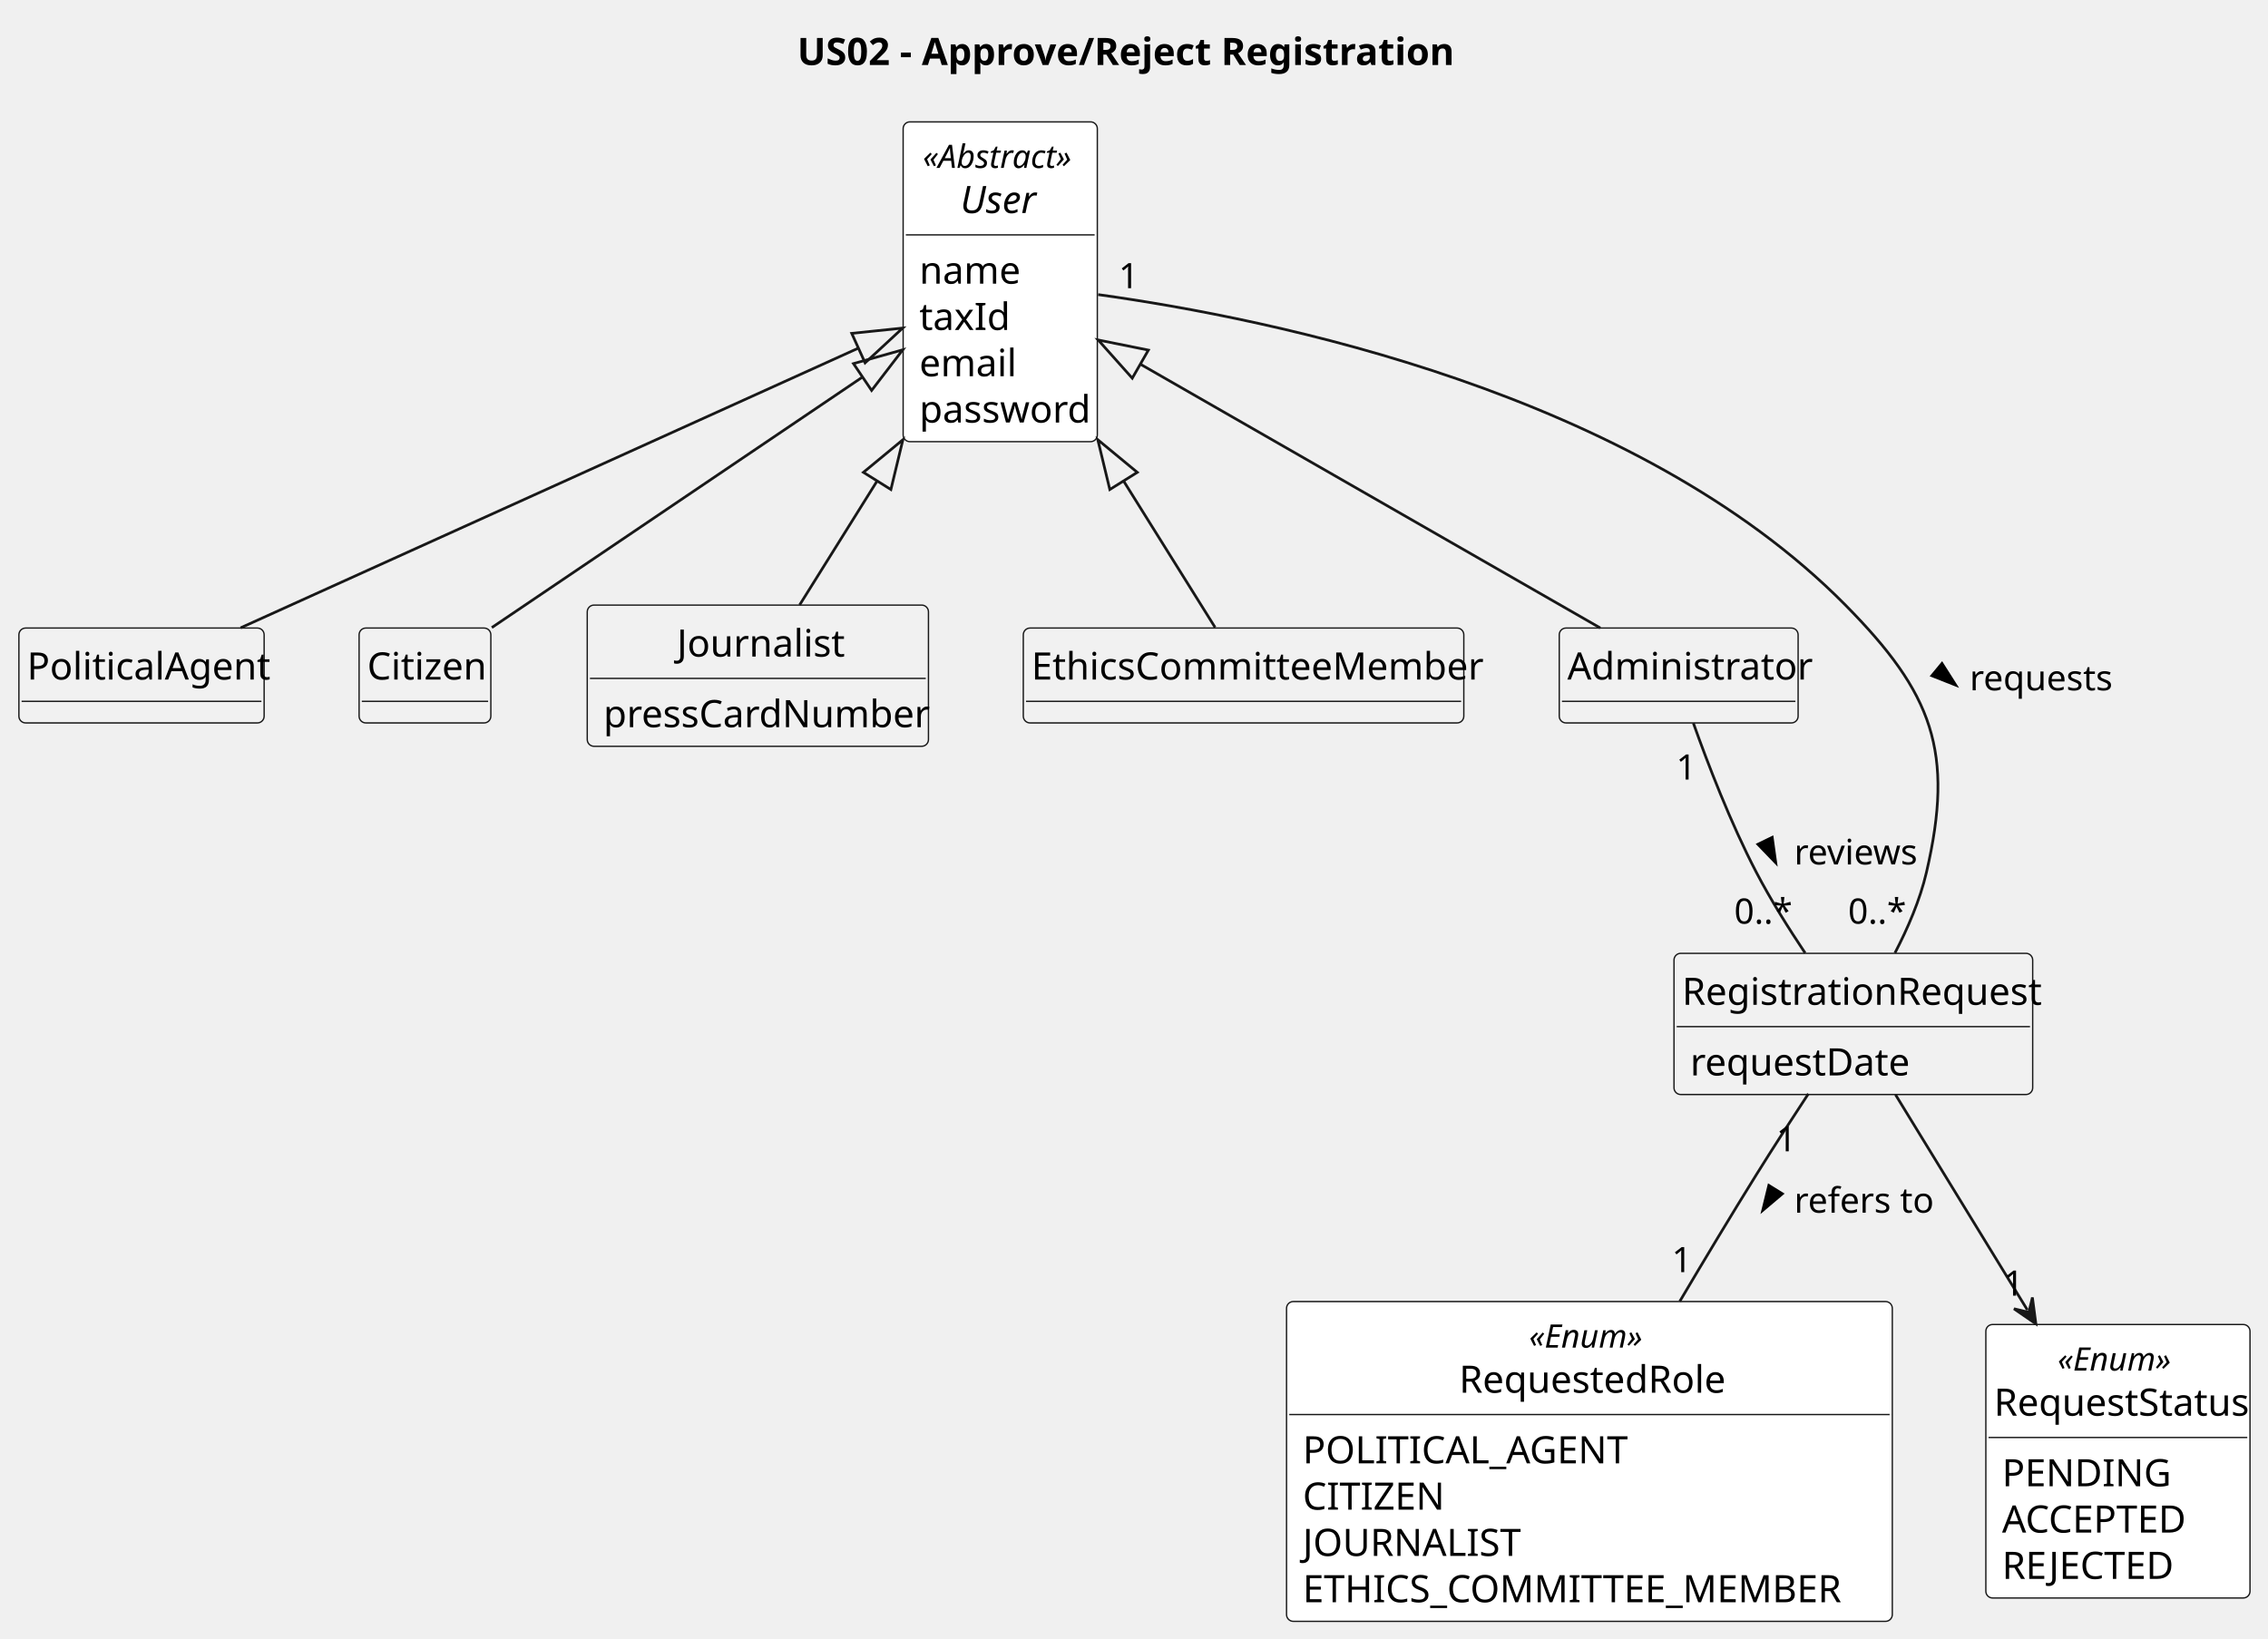
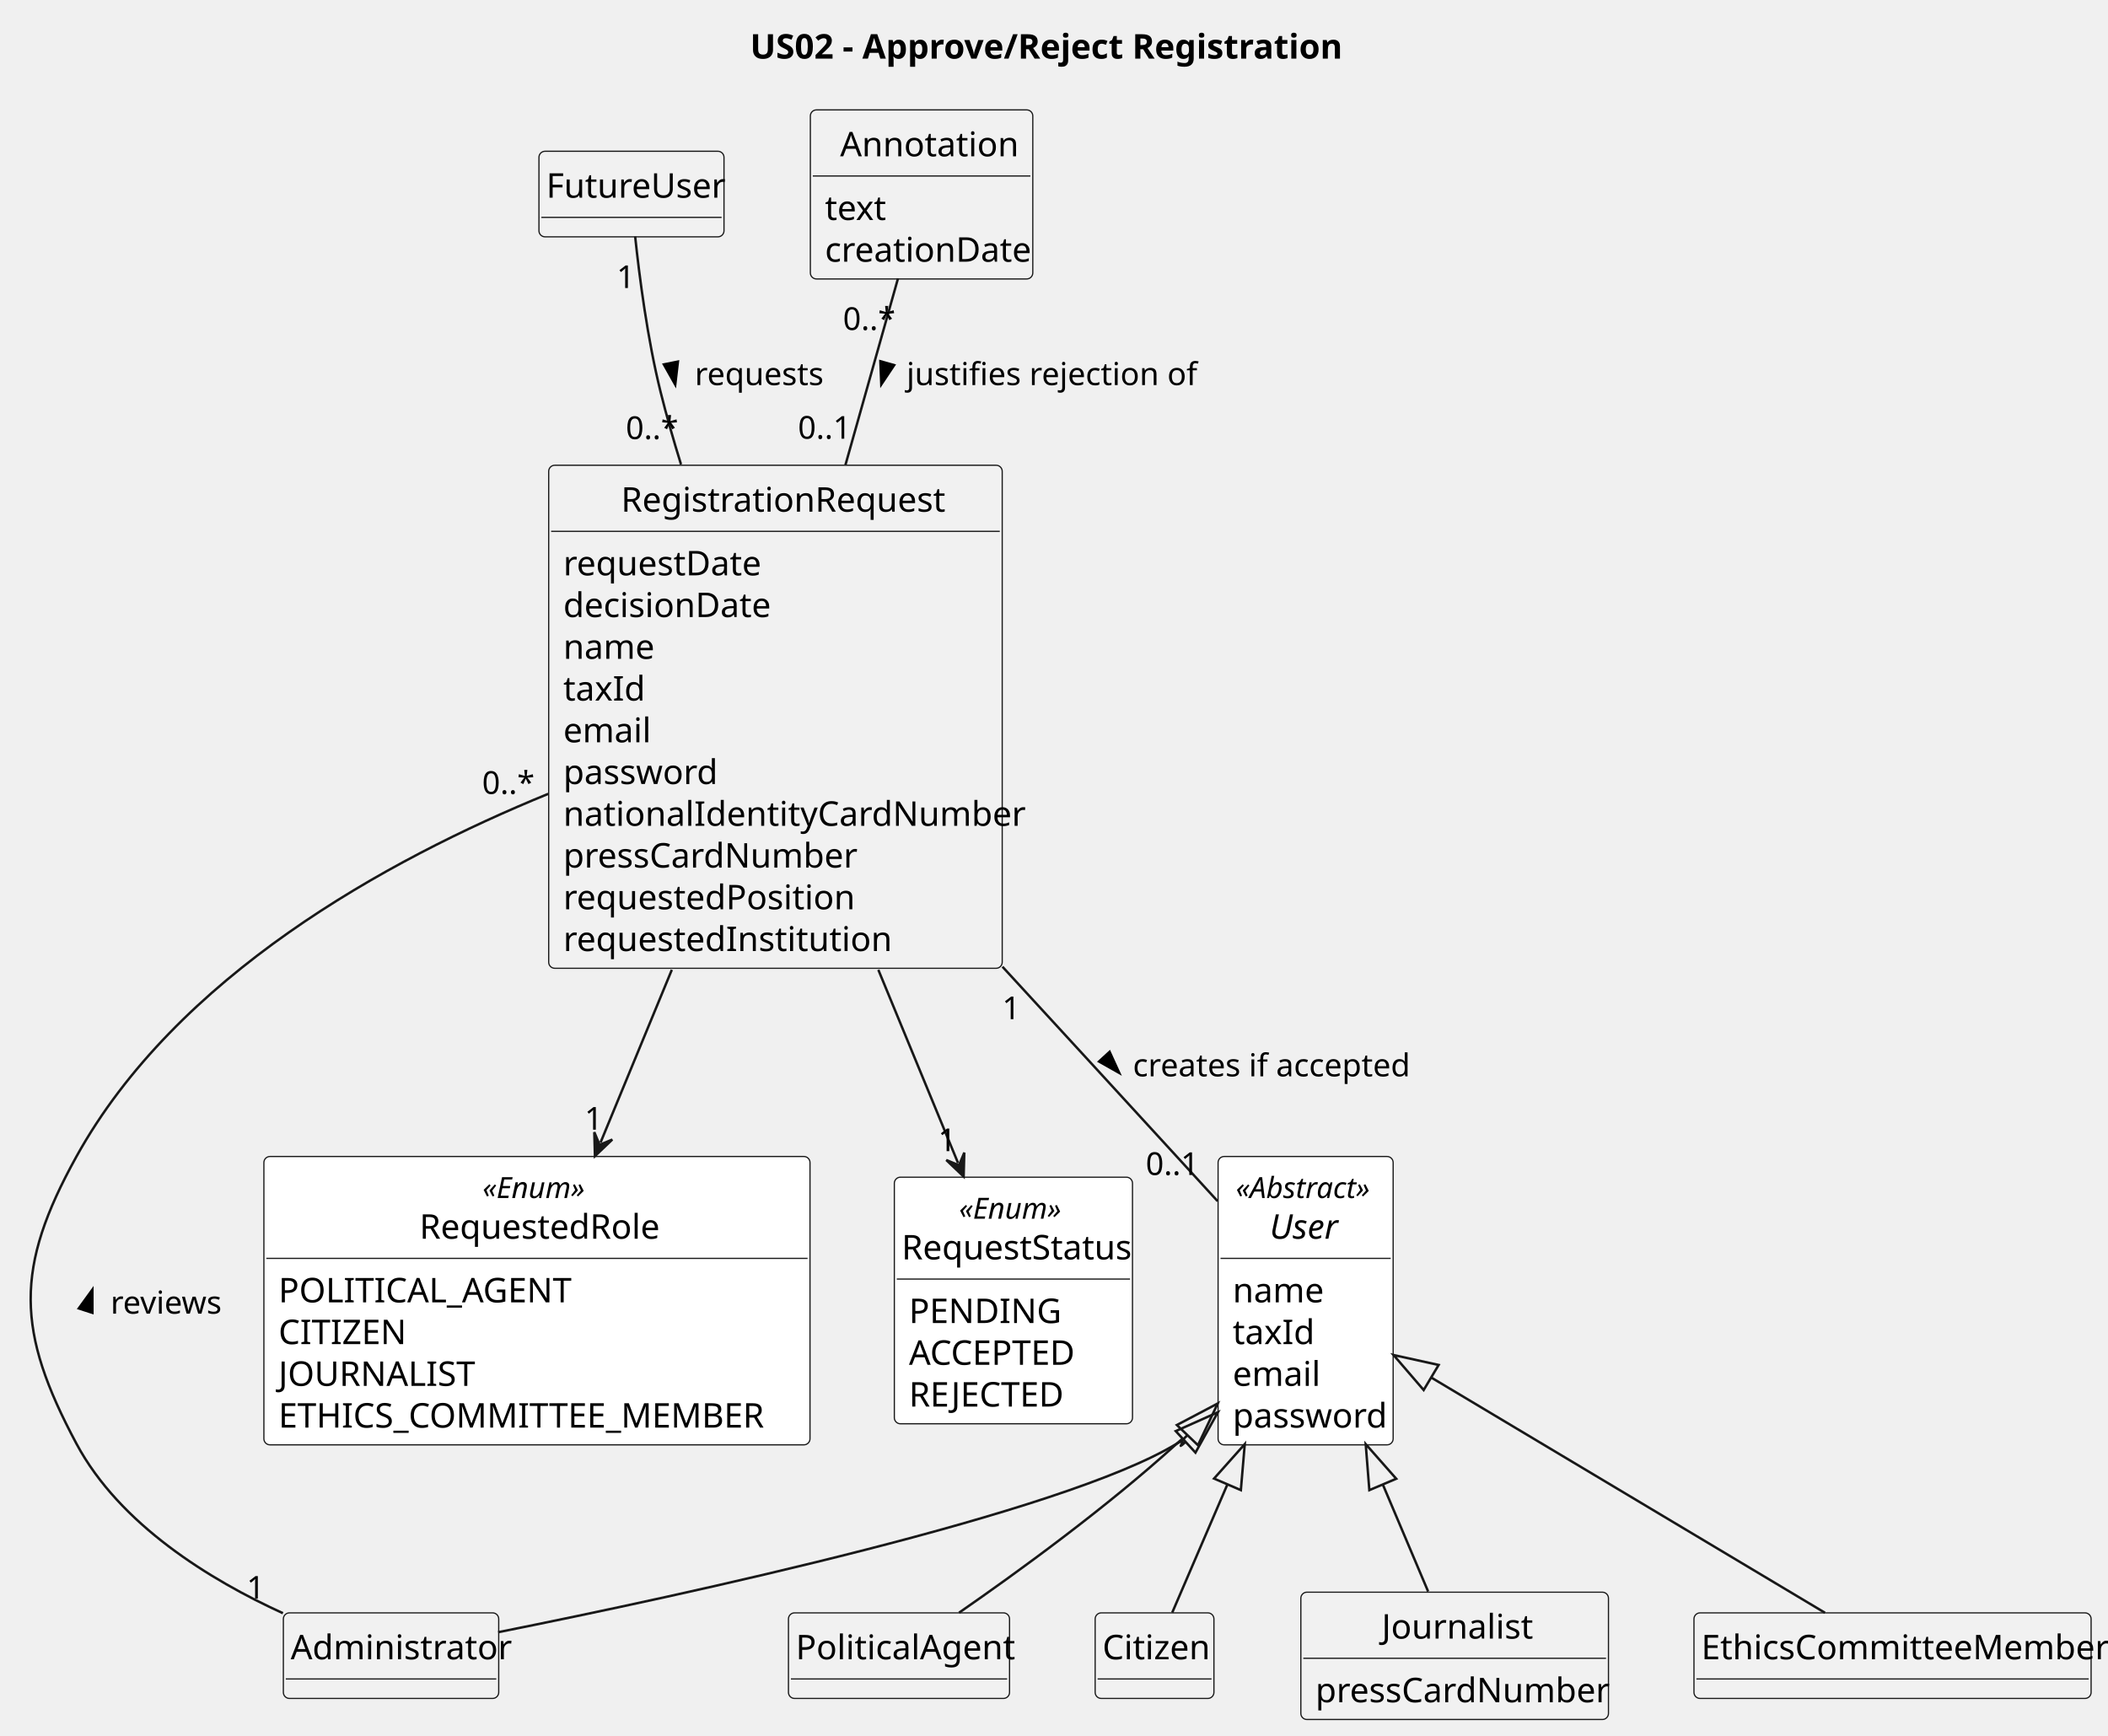
- <svg xmlns="http://www.w3.org/2000/svg" contentStyleType="text/css" data-diagram-type="CLASS" height="607px" preserveAspectRatio="none" style="width:840px;height:607px;background:#FFFFFF;" version="1.1" viewBox="0 0 840 607" width="840px" zoomAndPan="magnify">
+ <svg xmlns="http://www.w3.org/2000/svg" contentStyleType="text/css" data-diagram-type="CLASS" height="713px" preserveAspectRatio="none" style="width:866px;height:713px;background:#FFFFFF;" version="1.1" viewBox="0 0 866 713" width="866px" zoomAndPan="magnify">
  <defs />
  <g>
    <g class="title" data-source-line="1">
-       <text fill="#000000" font-family="sans-serif" font-size="14" font-weight="bold" lengthAdjust="spacing" textLength="235.724" x="295.305" y="24.075">US02 - Approve/Reject Registration</text>
+       <text fill="#000000" font-family="sans-serif" font-size="14" font-weight="bold" lengthAdjust="spacing" textLength="235.724" x="308.169" y="24.075">US02 - Approve/Reject Registration</text>
    </g>
-     <g class="entity" data-qualified-name="RequestedRole" data-source-line="14" id="ent0002">
-       <rect fill="#FFFFFF" height="118.458" rx="2.5" ry="2.5" style="stroke:#181818;stroke-width:0.5;" width="224.352" x="476.5" y="482.151" />
-       <text fill="#000000" font-family="sans-serif" font-size="12" font-style="italic" lengthAdjust="spacing" textLength="44.695" x="566.328" y="499.216">«Enum»</text>
-       <text fill="#000000" font-family="sans-serif" font-size="14" lengthAdjust="spacing" textLength="96.51" x="540.421" y="515.928">RequestedRole</text>
-       <line style="stroke:#181818;stroke-width:0.5;" x1="477.5" x2="699.852" y1="524.004" y2="524.004" />
-       <text fill="#000000" font-family="sans-serif" font-size="14" lengthAdjust="spacing" textLength="127.593" x="482.5" y="542.079">POLITICAL_AGENT</text>
-       <text fill="#000000" font-family="sans-serif" font-size="14" lengthAdjust="spacing" textLength="54.441" x="482.5" y="559.231">CITIZEN</text>
-       <text fill="#000000" font-family="sans-serif" font-size="14" lengthAdjust="spacing" textLength="87.124" x="482.5" y="576.382">JOURNALIST</text>
-       <text fill="#000000" font-family="sans-serif" font-size="14" lengthAdjust="spacing" textLength="212.352" x="482.5" y="593.533">ETHICS_COMMITTEE_MEMBER</text>
+     <g class="entity" data-qualified-name="RequestedRole" data-source-line="18" id="ent0002">
+       <rect fill="#FFFFFF" height="118.458" rx="2.5" ry="2.5" style="stroke:#181818;stroke-width:0.5;" width="224.352" x="108.41" y="475.151" />
+       <text fill="#000000" font-family="sans-serif" font-size="12" font-style="italic" lengthAdjust="spacing" textLength="44.695" x="198.238" y="492.216">«Enum»</text>
+       <text fill="#000000" font-family="sans-serif" font-size="14" lengthAdjust="spacing" textLength="96.51" x="172.331" y="508.928">RequestedRole</text>
+       <line style="stroke:#181818;stroke-width:0.5;" x1="109.41" x2="331.762" y1="517.004" y2="517.004" />
+       <text fill="#000000" font-family="sans-serif" font-size="14" lengthAdjust="spacing" textLength="127.593" x="114.41" y="535.079">POLITICAL_AGENT</text>
+       <text fill="#000000" font-family="sans-serif" font-size="14" lengthAdjust="spacing" textLength="54.441" x="114.41" y="552.231">CITIZEN</text>
+       <text fill="#000000" font-family="sans-serif" font-size="14" lengthAdjust="spacing" textLength="87.124" x="114.41" y="569.382">JOURNALIST</text>
+       <text fill="#000000" font-family="sans-serif" font-size="14" lengthAdjust="spacing" textLength="212.352" x="114.41" y="586.533">ETHICS_COMMITTEE_MEMBER</text>
    </g>
-     <g class="entity" data-qualified-name="RequestStatus" data-source-line="21" id="ent0003">
-       <rect fill="#FFFFFF" height="101.307" rx="2.5" ry="2.5" style="stroke:#181818;stroke-width:0.5;" width="97.834" x="735.5" y="490.651" />
-       <text fill="#000000" font-family="sans-serif" font-size="12" font-style="italic" lengthAdjust="spacing" textLength="44.695" x="762.069" y="507.716">«Enum»</text>
-       <text fill="#000000" font-family="sans-serif" font-size="14" lengthAdjust="spacing" textLength="91.834" x="738.5" y="524.428">RequestStatus</text>
-       <line style="stroke:#181818;stroke-width:0.5;" x1="736.5" x2="832.334" y1="532.504" y2="532.504" />
-       <text fill="#000000" font-family="sans-serif" font-size="14" lengthAdjust="spacing" textLength="63.786" x="741.5" y="550.579">PENDING</text>
-       <text fill="#000000" font-family="sans-serif" font-size="14" lengthAdjust="spacing" textLength="76.234" x="741.5" y="567.731">ACCEPTED</text>
-       <text fill="#000000" font-family="sans-serif" font-size="14" lengthAdjust="spacing" textLength="73.897" x="741.5" y="584.882">REJECTED</text>
+     <g class="entity" data-qualified-name="RequestStatus" data-source-line="25" id="ent0003">
+       <rect fill="#FFFFFF" height="101.307" rx="2.5" ry="2.5" style="stroke:#181818;stroke-width:0.5;" width="97.834" x="367.41" y="483.651" />
+       <text fill="#000000" font-family="sans-serif" font-size="12" font-style="italic" lengthAdjust="spacing" textLength="44.695" x="393.979" y="500.716">«Enum»</text>
+       <text fill="#000000" font-family="sans-serif" font-size="14" lengthAdjust="spacing" textLength="91.834" x="370.41" y="517.428">RequestStatus</text>
+       <line style="stroke:#181818;stroke-width:0.5;" x1="368.41" x2="464.244" y1="525.504" y2="525.504" />
+       <text fill="#000000" font-family="sans-serif" font-size="14" lengthAdjust="spacing" textLength="63.786" x="373.41" y="543.579">PENDING</text>
+       <text fill="#000000" font-family="sans-serif" font-size="14" lengthAdjust="spacing" textLength="76.234" x="373.41" y="560.731">ACCEPTED</text>
+       <text fill="#000000" font-family="sans-serif" font-size="14" lengthAdjust="spacing" textLength="73.897" x="373.41" y="577.882">REJECTED</text>
    </g>
-     <g class="entity" data-qualified-name="User" data-source-line="27" id="ent0004">
-       <rect fill="#FFFFFF" height="118.458" rx="2.5" ry="2.5" style="stroke:#181818;stroke-width:0.5;" width="71.917" x="334.5" y="45.151" />
-       <text fill="#000000" font-family="sans-serif" font-size="12" font-style="italic" lengthAdjust="spacing" textLength="57.363" x="341.777" y="62.216">«Abstract»</text>
-       <text fill="#000000" font-family="sans-serif" font-size="14" font-style="italic" lengthAdjust="spacing" textLength="29.559" x="355.679" y="78.928">User</text>
-       <line style="stroke:#181818;stroke-width:0.5;" x1="335.5" x2="405.417" y1="87.004" y2="87.004" />
-       <text fill="#000000" font-family="sans-serif" font-size="14" lengthAdjust="spacing" textLength="35.02" x="340.5" y="105.079">name</text>
-       <text fill="#000000" font-family="sans-serif" font-size="14" lengthAdjust="spacing" textLength="30.352" x="340.5" y="122.231">taxId</text>
-       <text fill="#000000" font-family="sans-serif" font-size="14" lengthAdjust="spacing" textLength="33.455" x="340.5" y="139.382">email</text>
-       <text fill="#000000" font-family="sans-serif" font-size="14" lengthAdjust="spacing" textLength="59.917" x="340.5" y="156.533">password</text>
+     <g class="entity" data-qualified-name="User" data-source-line="31" id="ent0004">
+       <rect fill="#FFFFFF" height="118.458" rx="2.5" ry="2.5" style="stroke:#181818;stroke-width:0.5;" width="71.917" x="500.41" y="475.151" />
+       <text fill="#000000" font-family="sans-serif" font-size="12" font-style="italic" lengthAdjust="spacing" textLength="57.363" x="507.687" y="492.216">«Abstract»</text>
+       <text fill="#000000" font-family="sans-serif" font-size="14" font-style="italic" lengthAdjust="spacing" textLength="29.559" x="521.589" y="508.928">User</text>
+       <line style="stroke:#181818;stroke-width:0.5;" x1="501.41" x2="571.327" y1="517.004" y2="517.004" />
+       <text fill="#000000" font-family="sans-serif" font-size="14" lengthAdjust="spacing" textLength="35.02" x="506.41" y="535.079">name</text>
+       <text fill="#000000" font-family="sans-serif" font-size="14" lengthAdjust="spacing" textLength="30.352" x="506.41" y="552.231">taxId</text>
+       <text fill="#000000" font-family="sans-serif" font-size="14" lengthAdjust="spacing" textLength="33.455" x="506.41" y="569.382">email</text>
+       <text fill="#000000" font-family="sans-serif" font-size="14" lengthAdjust="spacing" textLength="59.917" x="506.41" y="586.533">password</text>
    </g>
-     <g class="entity" data-qualified-name="PoliticalAgent" data-source-line="34" id="ent0005">
-       <rect fill="#F1F1F1" height="35.151" rx="2.5" ry="2.5" style="stroke:#181818;stroke-width:0.5;" width="90.827" x="7" y="232.651" />
-       <text fill="#000000" font-family="sans-serif" font-size="14" lengthAdjust="spacing" textLength="84.827" x="10" y="251.727">PoliticalAgent</text>
-       <line style="stroke:#181818;stroke-width:0.5;" x1="8" x2="96.827" y1="259.803" y2="259.803" />
+     <g class="entity" data-qualified-name="FutureUser" data-source-line="38" id="ent0005">
+       <rect fill="#F1F1F1" height="35.151" rx="2.5" ry="2.5" style="stroke:#181818;stroke-width:0.5;" width="76.02" x="221.41" y="62.151" />
+       <text fill="#000000" font-family="sans-serif" font-size="14" lengthAdjust="spacing" textLength="70.02" x="224.41" y="81.227">FutureUser</text>
+       <line style="stroke:#181818;stroke-width:0.5;" x1="222.41" x2="296.43" y1="89.303" y2="89.303" />
    </g>
-     <g class="entity" data-qualified-name="Citizen" data-source-line="35" id="ent0006">
-       <rect fill="#F1F1F1" height="35.151" rx="2.5" ry="2.5" style="stroke:#181818;stroke-width:0.5;" width="48.793" x="133" y="232.651" />
-       <text fill="#000000" font-family="sans-serif" font-size="14" lengthAdjust="spacing" textLength="42.793" x="136" y="251.727">Citizen</text>
-       <line style="stroke:#181818;stroke-width:0.5;" x1="134" x2="180.793" y1="259.803" y2="259.803" />
+     <g class="entity" data-qualified-name="PoliticalAgent" data-source-line="41" id="ent0006">
+       <rect fill="#F1F1F1" height="35.151" rx="2.5" ry="2.5" style="stroke:#181818;stroke-width:0.5;" width="90.827" x="323.91" y="662.651" />
+       <text fill="#000000" font-family="sans-serif" font-size="14" lengthAdjust="spacing" textLength="84.827" x="326.91" y="681.727">PoliticalAgent</text>
+       <line style="stroke:#181818;stroke-width:0.5;" x1="324.91" x2="413.737" y1="689.803" y2="689.803" />
    </g>
-     <g class="entity" data-qualified-name="Journalist" data-source-line="36" id="ent0007">
-       <rect fill="#F1F1F1" height="52.303" rx="2.5" ry="2.5" style="stroke:#181818;stroke-width:0.5;" width="126.372" x="217.5" y="224.151" />
-       <text fill="#000000" font-family="sans-serif" font-size="14" lengthAdjust="spacing" textLength="59.917" x="250.727" y="243.227">Journalist</text>
-       <line style="stroke:#181818;stroke-width:0.5;" x1="218.5" x2="342.872" y1="251.303" y2="251.303" />
-       <text fill="#000000" font-family="sans-serif" font-size="14" lengthAdjust="spacing" textLength="114.372" x="223.5" y="269.378">pressCardNumber</text>
+     <g class="entity" data-qualified-name="Citizen" data-source-line="44" id="ent0007">
+       <rect fill="#F1F1F1" height="35.151" rx="2.5" ry="2.5" style="stroke:#181818;stroke-width:0.5;" width="48.793" x="449.91" y="662.651" />
+       <text fill="#000000" font-family="sans-serif" font-size="14" lengthAdjust="spacing" textLength="42.793" x="452.91" y="681.727">Citizen</text>
+       <line style="stroke:#181818;stroke-width:0.5;" x1="450.91" x2="497.703" y1="689.803" y2="689.803" />
    </g>
-     <g class="entity" data-qualified-name="EthicsCommitteeMember" data-source-line="39" id="ent0008">
-       <rect fill="#F1F1F1" height="35.151" rx="2.5" ry="2.5" style="stroke:#181818;stroke-width:0.5;" width="163.151" x="379" y="232.651" />
-       <text fill="#000000" font-family="sans-serif" font-size="14" lengthAdjust="spacing" textLength="157.151" x="382" y="251.727">EthicsCommitteeMember</text>
-       <line style="stroke:#181818;stroke-width:0.5;" x1="380" x2="541.151" y1="259.803" y2="259.803" />
+     <g class="entity" data-qualified-name="Journalist" data-source-line="47" id="ent0008">
+       <rect fill="#F1F1F1" height="52.303" rx="2.5" ry="2.5" style="stroke:#181818;stroke-width:0.5;" width="126.372" x="534.41" y="654.151" />
+       <text fill="#000000" font-family="sans-serif" font-size="14" lengthAdjust="spacing" textLength="59.917" x="567.638" y="673.227">Journalist</text>
+       <line style="stroke:#181818;stroke-width:0.5;" x1="535.41" x2="659.782" y1="681.303" y2="681.303" />
+       <text fill="#000000" font-family="sans-serif" font-size="14" lengthAdjust="spacing" textLength="114.372" x="540.41" y="699.378">pressCardNumber</text>
    </g>
-     <g class="entity" data-qualified-name="Administrator" data-source-line="41" id="ent0009">
-       <rect fill="#F1F1F1" height="35.151" rx="2.5" ry="2.5" style="stroke:#181818;stroke-width:0.5;" width="88.469" x="577.5" y="232.651" />
-       <text fill="#000000" font-family="sans-serif" font-size="14" lengthAdjust="spacing" textLength="82.469" x="580.5" y="251.727">Administrator</text>
-       <line style="stroke:#181818;stroke-width:0.5;" x1="578.5" x2="664.969" y1="259.803" y2="259.803" />
+     <g class="entity" data-qualified-name="EthicsCommitteeMember" data-source-line="51" id="ent0009">
+       <rect fill="#F1F1F1" height="35.151" rx="2.5" ry="2.5" style="stroke:#181818;stroke-width:0.5;" width="163.151" x="695.91" y="662.651" />
+       <text fill="#000000" font-family="sans-serif" font-size="14" lengthAdjust="spacing" textLength="157.151" x="698.91" y="681.727">EthicsCommitteeMember</text>
+       <line style="stroke:#181818;stroke-width:0.5;" x1="696.91" x2="858.061" y1="689.803" y2="689.803" />
    </g>
-     <g class="entity" data-qualified-name="RegistrationRequest" data-source-line="43" id="ent0010">
-       <rect fill="#F1F1F1" height="52.303" rx="2.5" ry="2.5" style="stroke:#181818;stroke-width:0.5;" width="132.848" x="620" y="353.151" />
-       <text fill="#000000" font-family="sans-serif" font-size="14" lengthAdjust="spacing" textLength="126.848" x="623" y="372.227">RegistrationRequest</text>
-       <line style="stroke:#181818;stroke-width:0.5;" x1="621" x2="751.848" y1="380.303" y2="380.303" />
-       <text fill="#000000" font-family="sans-serif" font-size="14" lengthAdjust="spacing" textLength="76.269" x="626" y="398.378">requestDate</text>
+     <g class="entity" data-qualified-name="Administrator" data-source-line="54" id="ent0010">
+       <rect fill="#F1F1F1" height="35.151" rx="2.5" ry="2.5" style="stroke:#181818;stroke-width:0.5;" width="88.469" x="116.41" y="662.651" />
+       <text fill="#000000" font-family="sans-serif" font-size="14" lengthAdjust="spacing" textLength="82.469" x="119.41" y="681.727">Administrator</text>
+       <line style="stroke:#181818;stroke-width:0.5;" x1="117.41" x2="203.879" y1="689.803" y2="689.803" />
    </g>
-     <g class="link" data-entity-1="ent0004" data-entity-2="ent0005" data-link-type="extension" data-source-line="47" id="lnk11">
-       <path codeLine="47" d="M317.933,128.956 C256.893,156.596 150.48,204.781 89.12,232.571" fill="none" id="User-backto-PoliticalAgent" style="stroke:#181818;stroke-width:1;" />
-       <polygon fill="none" points="334.33,121.531,315.458,123.491,320.408,134.422,334.33,121.531" style="stroke:#181818;stroke-width:1;" />
+     <g class="entity" data-qualified-name="RegistrationRequest" data-source-line="57" id="ent0011">
+       <rect fill="#F1F1F1" height="206.665" rx="2.5" ry="2.5" style="stroke:#181818;stroke-width:0.5;" width="186.316" x="225.41" y="191.151" />
+       <text fill="#000000" font-family="sans-serif" font-size="14" lengthAdjust="spacing" textLength="126.848" x="255.144" y="210.227">RegistrationRequest</text>
+       <line style="stroke:#181818;stroke-width:0.5;" x1="226.41" x2="410.726" y1="218.303" y2="218.303" />
+       <text fill="#000000" font-family="sans-serif" font-size="14" lengthAdjust="spacing" textLength="76.269" x="231.41" y="236.378">requestDate</text>
+       <text fill="#000000" font-family="sans-serif" font-size="14" lengthAdjust="spacing" textLength="80.938" x="231.41" y="253.529">decisionDate</text>
+       <text fill="#000000" font-family="sans-serif" font-size="14" lengthAdjust="spacing" textLength="35.02" x="231.41" y="270.681">name</text>
+       <text fill="#000000" font-family="sans-serif" font-size="14" lengthAdjust="spacing" textLength="30.352" x="231.41" y="287.832">taxId</text>
+       <text fill="#000000" font-family="sans-serif" font-size="14" lengthAdjust="spacing" textLength="33.455" x="231.41" y="304.983">email</text>
+       <text fill="#000000" font-family="sans-serif" font-size="14" lengthAdjust="spacing" textLength="59.917" x="231.41" y="322.135">password</text>
+       <text fill="#000000" font-family="sans-serif" font-size="14" lengthAdjust="spacing" textLength="174.316" x="231.41" y="339.286">nationalIdentityCardNumber</text>
+       <text fill="#000000" font-family="sans-serif" font-size="14" lengthAdjust="spacing" textLength="114.372" x="231.41" y="356.438">pressCardNumber</text>
+       <text fill="#000000" font-family="sans-serif" font-size="14" lengthAdjust="spacing" textLength="112.075" x="231.41" y="373.589">requestedPosition</text>
+       <text fill="#000000" font-family="sans-serif" font-size="14" lengthAdjust="spacing" textLength="122.192" x="231.41" y="390.74">requestedInstitution</text>
    </g>
-     <g class="link" data-entity-1="ent0004" data-entity-2="ent0006" data-link-type="extension" data-source-line="48" id="lnk12">
-       <path codeLine="48" d="M319.459,139.663 C276.139,168.953 219.6,207.161 182.15,232.481" fill="none" id="User-backto-Citizen" style="stroke:#181818;stroke-width:1;" />
-       <polygon fill="none" points="334.37,129.581,316.098,134.693,322.819,144.634,334.37,129.581" style="stroke:#181818;stroke-width:1;" />
+     <g class="entity" data-qualified-name="Annotation" data-source-line="70" id="ent0012">
+       <rect fill="#F1F1F1" height="69.454" rx="2.5" ry="2.5" style="stroke:#181818;stroke-width:0.5;" width="91.379" x="332.91" y="45.151" />
+       <text fill="#000000" font-family="sans-serif" font-size="14" lengthAdjust="spacing" textLength="66.944" x="345.127" y="64.227">Annotation</text>
+       <line style="stroke:#181818;stroke-width:0.5;" x1="333.91" x2="423.289" y1="72.303" y2="72.303" />
+       <text fill="#000000" font-family="sans-serif" font-size="14" lengthAdjust="spacing" textLength="22.565" x="338.91" y="90.378">text</text>
+       <text fill="#000000" font-family="sans-serif" font-size="14" lengthAdjust="spacing" textLength="79.379" x="338.91" y="107.529">creationDate</text>
    </g>
-     <g class="link" data-entity-1="ent0004" data-entity-2="ent0007" data-link-type="extension" data-source-line="49" id="lnk13">
-       <path codeLine="49" d="M324.87,178.155 C311.57,199.435 306.73,207.191 296.16,224.091" fill="none" id="User-backto-Journalist" style="stroke:#181818;stroke-width:1;" />
-       <polygon fill="none" points="334.41,162.891,319.782,174.975,329.958,181.335,334.41,162.891" style="stroke:#181818;stroke-width:1;" />
+     <g class="link" data-entity-1="ent0004" data-entity-2="ent0006" data-link-type="extension" data-source-line="75" id="lnk13">
+       <path codeLine="75" d="M487.808,589.619 C482.328,595.339 489.06,588.011 483.41,593.151 C454.44,619.511 417.81,646.091 394,662.581" fill="none" id="User-backto-PoliticalAgent" style="stroke:#181818;stroke-width:1;" />
+       <polygon fill="none" points="500.26,576.621,483.475,585.468,492.14,593.77,500.26,576.621" style="stroke:#181818;stroke-width:1;" />
    </g>
-     <g class="link" data-entity-1="ent0004" data-entity-2="ent0008" data-link-type="extension" data-source-line="50" id="lnk14">
-       <path codeLine="50" d="M416.13,178.155 C431.78,203.195 439.38,215.361 450.04,232.421" fill="none" id="User-backto-EthicsCommitteeMember" style="stroke:#181818;stroke-width:1;" />
-       <polygon fill="none" points="406.59,162.891,411.042,181.335,421.218,174.975,406.59,162.891" style="stroke:#181818;stroke-width:1;" />
+     <g class="link" data-entity-1="ent0004" data-entity-2="ent0007" data-link-type="extension" data-source-line="76" id="lnk14">
+       <path codeLine="76" d="M504.252,609.844 C493.502,634.814 488.87,645.571 481.57,662.531" fill="none" id="User-backto-Citizen" style="stroke:#181818;stroke-width:1;" />
+       <polygon fill="none" points="511.37,593.311,498.741,607.472,509.763,612.217,511.37,593.311" style="stroke:#181818;stroke-width:1;" />
    </g>
-     <g class="link" data-entity-1="ent0004" data-entity-2="ent0009" data-link-type="extension" data-source-line="51" id="lnk15">
-       <path codeLine="51" d="M422.344,134.897 C472.574,163.707 546.75,206.271 592.69,232.621" fill="none" id="User-backto-Administrator" style="stroke:#181818;stroke-width:1;" />
-       <polygon fill="none" points="406.73,125.941,419.359,140.102,425.329,129.692,406.73,125.941" style="stroke:#181818;stroke-width:1;" />
+     <g class="link" data-entity-1="ent0004" data-entity-2="ent0008" data-link-type="extension" data-source-line="77" id="lnk15">
+       <path codeLine="77" d="M568.074,609.884 C577.004,630.954 579.6,637.101 586.7,653.871" fill="none" id="User-backto-Journalist" style="stroke:#181818;stroke-width:1;" />
+       <polygon fill="none" points="561.05,593.311,562.55,612.226,573.598,607.543,561.05,593.311" style="stroke:#181818;stroke-width:1;" />
    </g>
-     <g class="link" data-entity-1="ent0004" data-entity-2="ent0010" data-link-type="association" data-source-line="53" id="lnk16">
-       <path codeLine="53" d="M406.71,109.131 C471.07,118.071 605.89,145.561 683.5,224.151 C715.8,256.861 723.9,278.371 713.5,323.151 C711.12,333.411 706.54,343.961 701.82,353.041" fill="none" id="User-RegistrationRequest" style="stroke:#181818;stroke-width:1;" />
-       <polygon fill="#000000" points="724.354,253.8,719.254,245.772,715.51,250.303,724.354,253.8" style="stroke:#000000;stroke-width:1;" />
-       <text fill="#000000" font-family="sans-serif" font-size="13" lengthAdjust="spacing" textLength="49.861" x="729.5" y="255.721">requests</text>
-       <text fill="#000000" font-family="sans-serif" font-size="13" lengthAdjust="spacing" textLength="7.23" x="414.31" y="106.765">1</text>
-       <text fill="#000000" font-family="sans-serif" font-size="13" lengthAdjust="spacing" textLength="19.513" x="684.473" y="342.162">0..*</text>
+     <g class="link" data-entity-1="ent0004" data-entity-2="ent0009" data-link-type="extension" data-source-line="78" id="lnk16">
+       <path codeLine="78" d="M587.943,565.943 C636.403,594.893 706,636.481 749.73,662.611" fill="none" id="User-backto-EthicsCommitteeMember" style="stroke:#181818;stroke-width:1;" />
+       <polygon fill="none" points="572.49,556.711,584.865,571.094,591.02,560.792,572.49,556.711" style="stroke:#181818;stroke-width:1;" />
    </g>
-     <g class="link" data-entity-1="ent0009" data-entity-2="ent0010" data-link-type="association" data-source-line="54" id="lnk17">
-       <path codeLine="54" d="M627.17,267.861 C632.46,282.731 640.96,304.871 650.5,323.151 C655.78,333.271 662.43,343.871 668.57,353.041" fill="none" id="Administrator-RegistrationRequest" style="stroke:#181818;stroke-width:1;" />
-       <polygon fill="#000000" points="657.686,319.611,656.375,310.192,651.088,312.761,657.686,319.611" style="stroke:#000000;stroke-width:1;" />
-       <text fill="#000000" font-family="sans-serif" font-size="13" lengthAdjust="spacing" textLength="44.065" x="664.5" y="320.221">reviews</text>
-       <text fill="#000000" font-family="sans-serif" font-size="13" lengthAdjust="spacing" textLength="7.23" x="620.798" y="288.77">1</text>
-       <text fill="#000000" font-family="sans-serif" font-size="13" lengthAdjust="spacing" textLength="19.513" x="642.288" y="342.162">0..*</text>
+     <g class="link" data-entity-1="ent0004" data-entity-2="ent0010" data-link-type="extension" data-source-line="79" id="lnk17">
+       <path codeLine="79" d="M487.062,592.385 C481.772,597.236 489.36,589.541 483.41,593.151 C436.34,621.711 281.6,655.181 204.66,670.591" fill="none" id="User-backto-Administrator" style="stroke:#181818;stroke-width:1;" />
+       <polygon fill="none" points="500.33,580.221,483.007,587.963,491.117,596.808,500.33,580.221" style="stroke:#181818;stroke-width:1;" />
    </g>
-     <g class="link" data-entity-1="ent0010" data-entity-2="ent0003" data-link-type="dependency" data-source-line="55" id="lnk18">
-       <path codeLine="55" d="M702.03,405.501 C715.95,428.241 733.656,457.135 750.896,485.285" fill="none" id="RegistrationRequest-to-RequestStatus" style="stroke:#181818;stroke-width:1;" />
-       <polygon fill="#181818" points="754.03,490.401,752.741,480.637,751.419,486.137,745.918,484.815,754.03,490.401" style="stroke:#181818;stroke-width:1;" />
-       <text fill="#000000" font-family="sans-serif" font-size="13" lengthAdjust="spacing" textLength="7.23" x="742.07" y="479.961">1</text>
+     <g class="link" data-entity-1="ent0005" data-entity-2="ent0011" data-link-type="association" data-source-line="81" id="lnk18">
+       <path codeLine="81" d="M260.93,97.171 C262.66,113.581 265.98,139.351 271.41,161.151 C273.83,170.861 276.69,180.861 279.77,190.801" fill="none" id="FutureUser-RegistrationRequest" style="stroke:#181818;stroke-width:1;" />
+       <polygon fill="#000000" points="277.396,158.016,278.493,148.569,272.731,149.729,277.396,158.016" style="stroke:#000000;stroke-width:1;" />
+       <text fill="#000000" font-family="sans-serif" font-size="13" lengthAdjust="spacing" textLength="49.861" x="285.41" y="158.221">requests</text>
+       <text fill="#000000" font-family="sans-serif" font-size="13" lengthAdjust="spacing" textLength="7.23" x="253.332" y="118.34">1</text>
+       <text fill="#000000" font-family="sans-serif" font-size="13" lengthAdjust="spacing" textLength="19.513" x="257.092" y="180.394">0..*</text>
    </g>
-     <g class="link" data-entity-1="ent0010" data-entity-2="ent0002" data-link-type="association" data-source-line="56" id="lnk19">
-       <path codeLine="56" d="M669.77,405.181 C663.61,414.531 656.65,425.271 650.5,435.151 C641.11,450.251 631.2,466.751 622.13,482.091" fill="none" id="RegistrationRequest-RequestedRole" style="stroke:#181818;stroke-width:1;" />
-       <polygon fill="#000000" points="652.867,448.365,660.129,442.223,655.132,439.128,652.867,448.365" style="stroke:#000000;stroke-width:1;" />
-       <text fill="#000000" font-family="sans-serif" font-size="13" lengthAdjust="spacing" textLength="47.684" x="664.5" y="449.221">refers to</text>
-       <text fill="#000000" font-family="sans-serif" font-size="13" lengthAdjust="spacing" textLength="7.23" x="657.885" y="426.5">1</text>
-       <text fill="#000000" font-family="sans-serif" font-size="13" lengthAdjust="spacing" textLength="7.23" x="619.17" y="471.249">1</text>
+     <g class="link" data-entity-1="ent0010" data-entity-2="ent0011" data-link-type="association" data-source-line="82" id="lnk19">
+       <path codeLine="82" d="M116.23,662.791 C86.37,649.141 49.26,626.491 31.41,593.151 C6.67,546.911 6,521.021 31.41,475.151 C72.43,401.121 158.11,353.581 225.23,326.151" fill="none" id="Administrator-RegistrationRequest" style="stroke:#181818;stroke-width:1;" />
+       <polygon fill="#000000" points="37.95,529.858,32.368,537.558,37.96,539.368,37.95,529.858" style="stroke:#000000;stroke-width:1;" />
+       <text fill="#000000" font-family="sans-serif" font-size="13" lengthAdjust="spacing" textLength="44.065" x="45.41" y="539.721">reviews</text>
+       <text fill="#000000" font-family="sans-serif" font-size="13" lengthAdjust="spacing" textLength="7.23" x="101.313" y="656.808">1</text>
+       <text fill="#000000" font-family="sans-serif" font-size="13" lengthAdjust="spacing" textLength="19.513" x="198.055" y="326.184">0..*</text>
+     </g>
+     <g class="link" data-entity-1="ent0011" data-entity-2="ent0003" data-link-type="dependency" data-source-line="84" id="lnk20">
+       <path codeLine="84" d="M360.83,398.441 C372.98,427.901 383.401,453.155 393.591,477.845" fill="none" id="RegistrationRequest-to-RequestStatus" style="stroke:#181818;stroke-width:1;" />
+       <polygon fill="#181818" points="395.88,483.391,396.144,473.546,393.973,478.769,388.749,476.598,395.88,483.391" style="stroke:#181818;stroke-width:1;" />
+       <text fill="#000000" font-family="sans-serif" font-size="13" lengthAdjust="spacing" textLength="7.23" x="385.38" y="472.95">1</text>
+     </g>
+     <g class="link" data-entity-1="ent0011" data-entity-2="ent0002" data-link-type="dependency" data-source-line="85" id="lnk21">
+       <path codeLine="85" d="M276,398.441 C265.19,424.641 256.23,446.356 246.7,469.435" fill="none" id="RegistrationRequest-to-RequestedRole" style="stroke:#181818;stroke-width:1;" />
+       <polygon fill="#181818" points="244.41,474.981,251.542,468.189,246.318,470.36,244.148,465.136,244.41,474.981" style="stroke:#181818;stroke-width:1;" />
+       <text fill="#000000" font-family="sans-serif" font-size="13" lengthAdjust="spacing" textLength="7.23" x="240.156" y="464.124">1</text>
+     </g>
+     <g class="link" data-entity-1="ent0011" data-entity-2="ent0004" data-link-type="association" data-source-line="87" id="lnk22">
+       <path codeLine="87" d="M411.83,397.181 C435.22,422.621 460.25,449.871 483.41,475.151 C488.85,481.081 494.6,487.361 500.22,493.511" fill="none" id="RegistrationRequest-User" style="stroke:#181818;stroke-width:1;" />
+       <polygon fill="#000000" points="459.79,440.799,455.841,432.147,451.51,436.121,459.79,440.799" style="stroke:#000000;stroke-width:1;" />
+       <text fill="#000000" font-family="sans-serif" font-size="13" lengthAdjust="spacing" textLength="109.116" x="465.41" y="442.221">creates if accepted</text>
+       <text fill="#000000" font-family="sans-serif" font-size="13" lengthAdjust="spacing" textLength="7.23" x="411.711" y="418.724">1</text>
+       <text fill="#000000" font-family="sans-serif" font-size="13" lengthAdjust="spacing" textLength="21.684" x="470.682" y="482.748">0..1</text>
+     </g>
+     <g class="link" data-entity-1="ent0012" data-entity-2="ent0011" data-link-type="association" data-source-line="88" id="lnk23">
+       <path codeLine="88" d="M368.91,114.401 C363.02,135.281 355.13,163.311 347.33,190.991" fill="none" id="Annotation-RegistrationRequest" style="stroke:#181818;stroke-width:1;" />
+       <polygon fill="#000000" points="362.054,157.927,367.336,150.018,361.678,148.424,362.054,157.927" style="stroke:#000000;stroke-width:1;" />
+       <text fill="#000000" font-family="sans-serif" font-size="13" lengthAdjust="spacing" textLength="110.551" x="372.41" y="158.221">justifies rejection of</text>
+       <text fill="#000000" font-family="sans-serif" font-size="13" lengthAdjust="spacing" textLength="19.513" x="346.301" y="135.57">0..*</text>
+       <text fill="#000000" font-family="sans-serif" font-size="13" lengthAdjust="spacing" textLength="21.684" x="327.812" y="180.253">0..1</text>
    </g>
  </g>
</svg>
